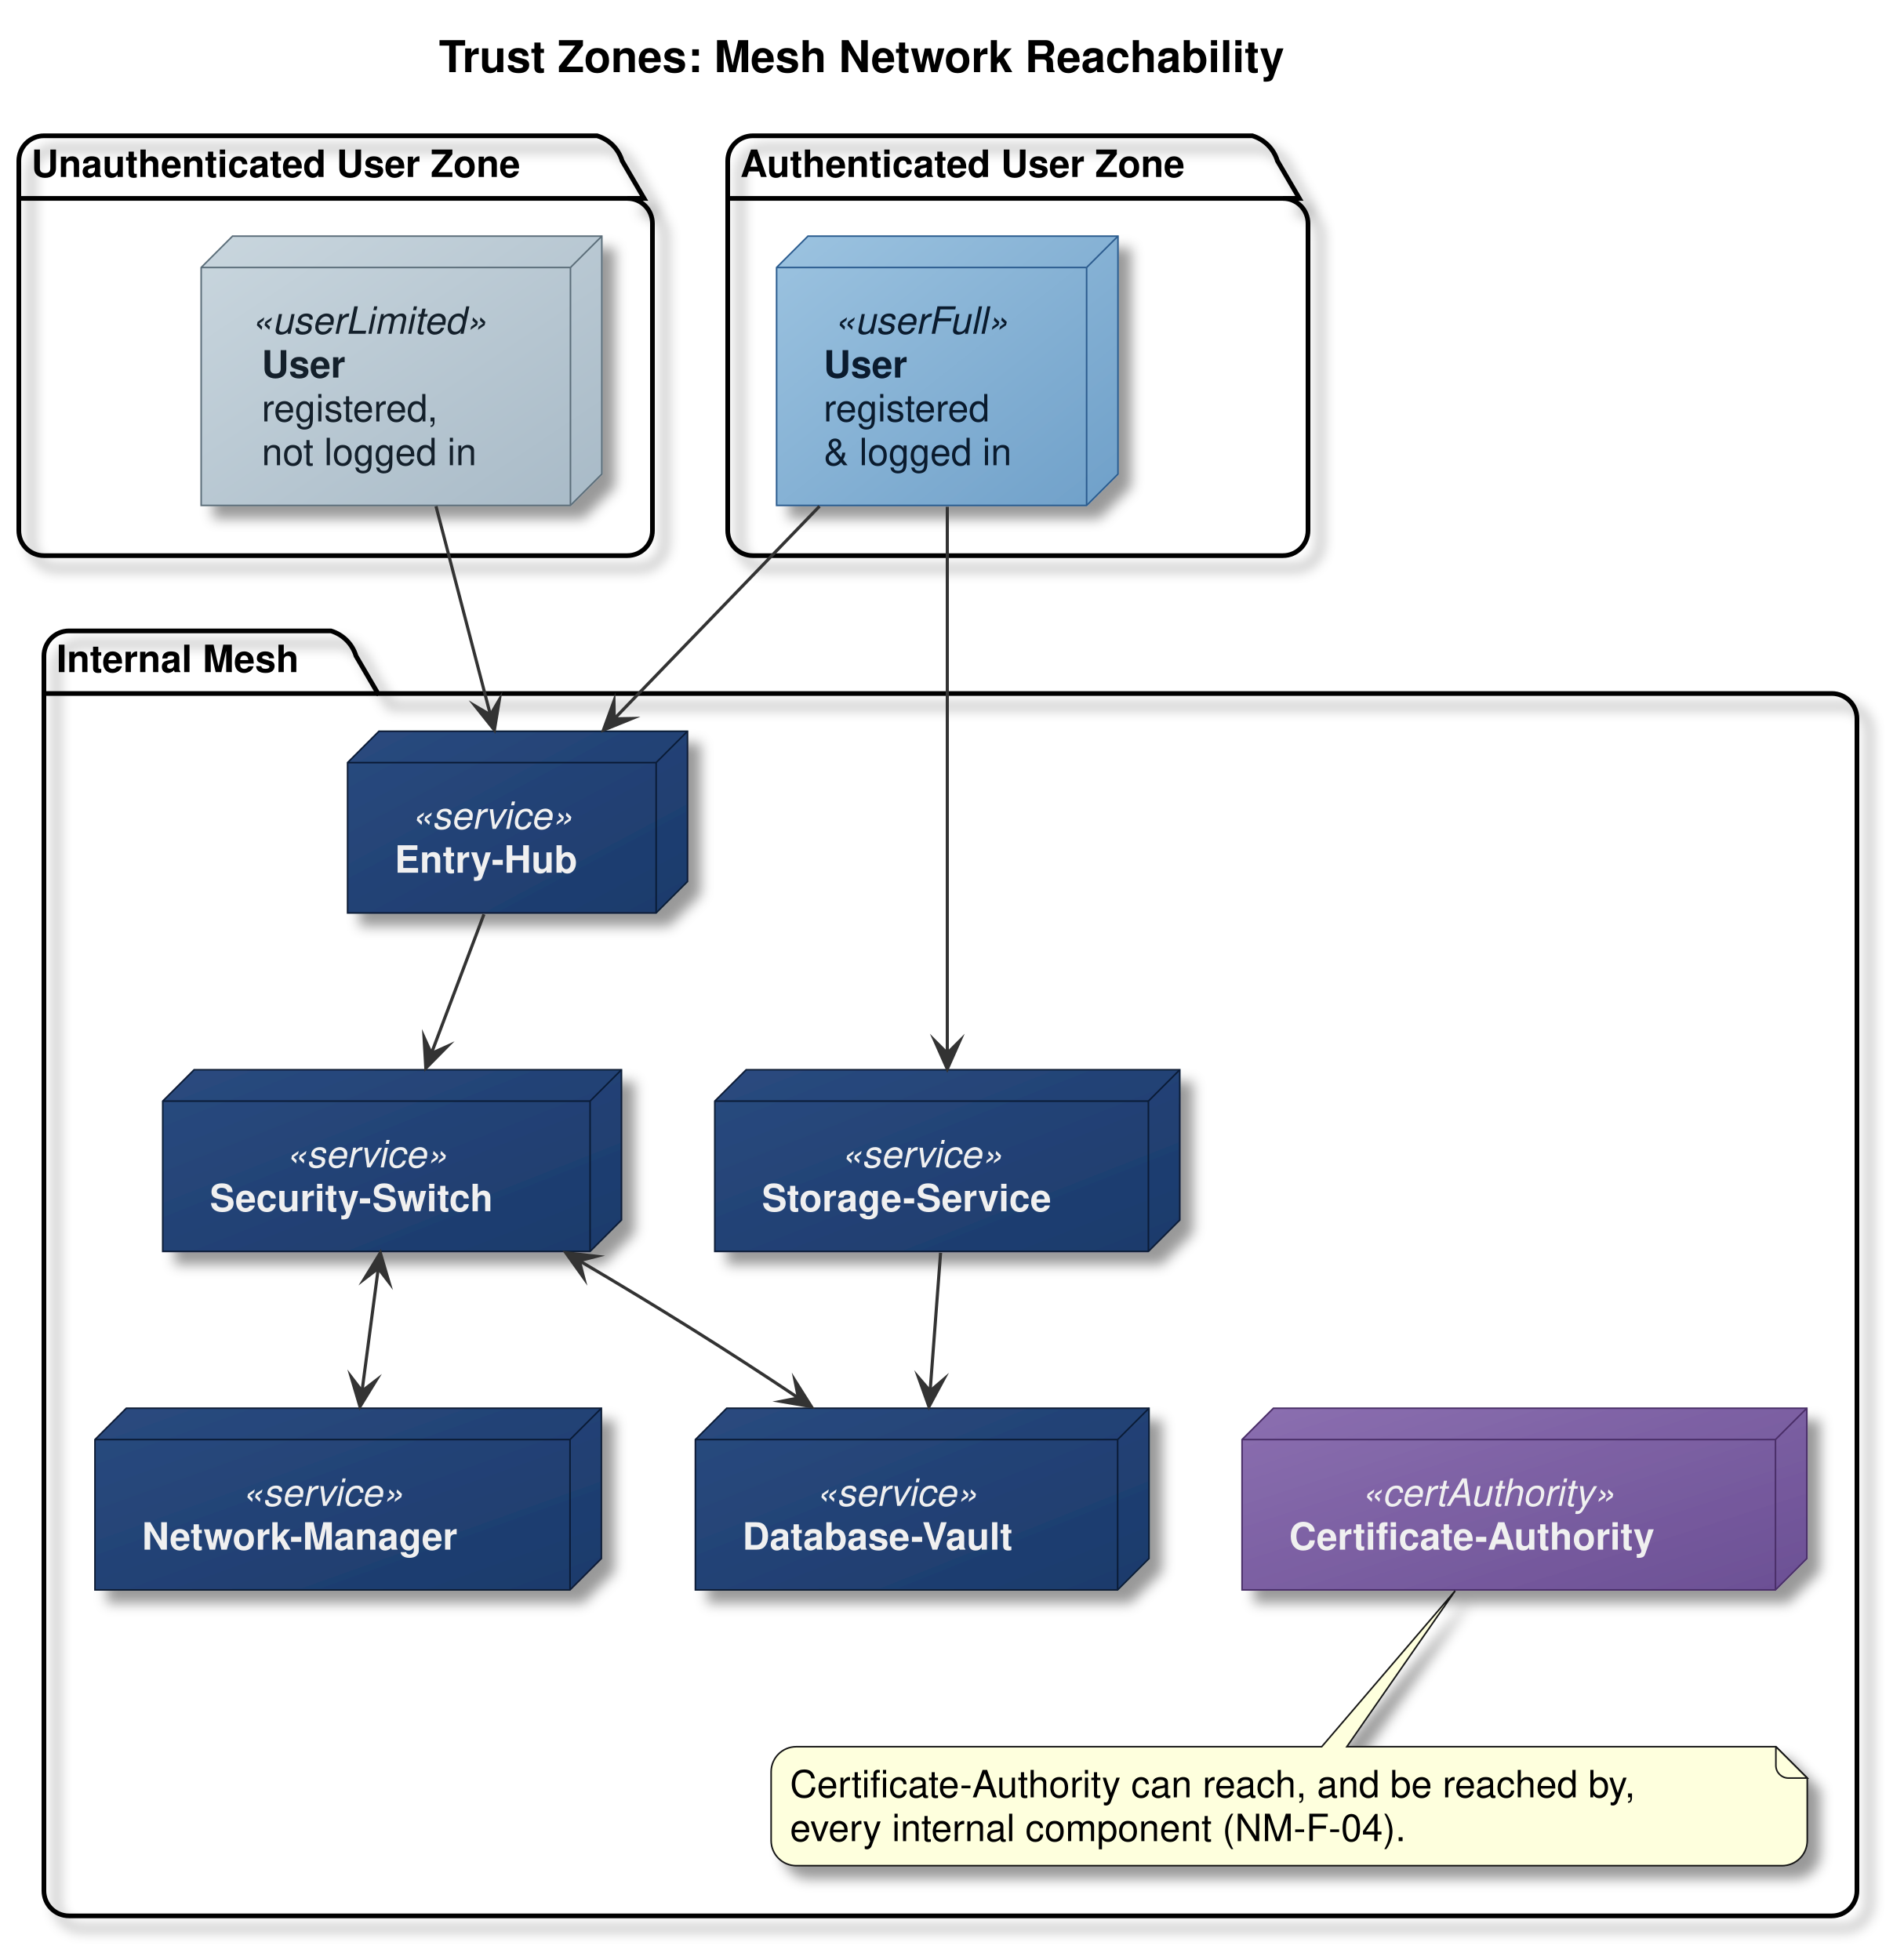
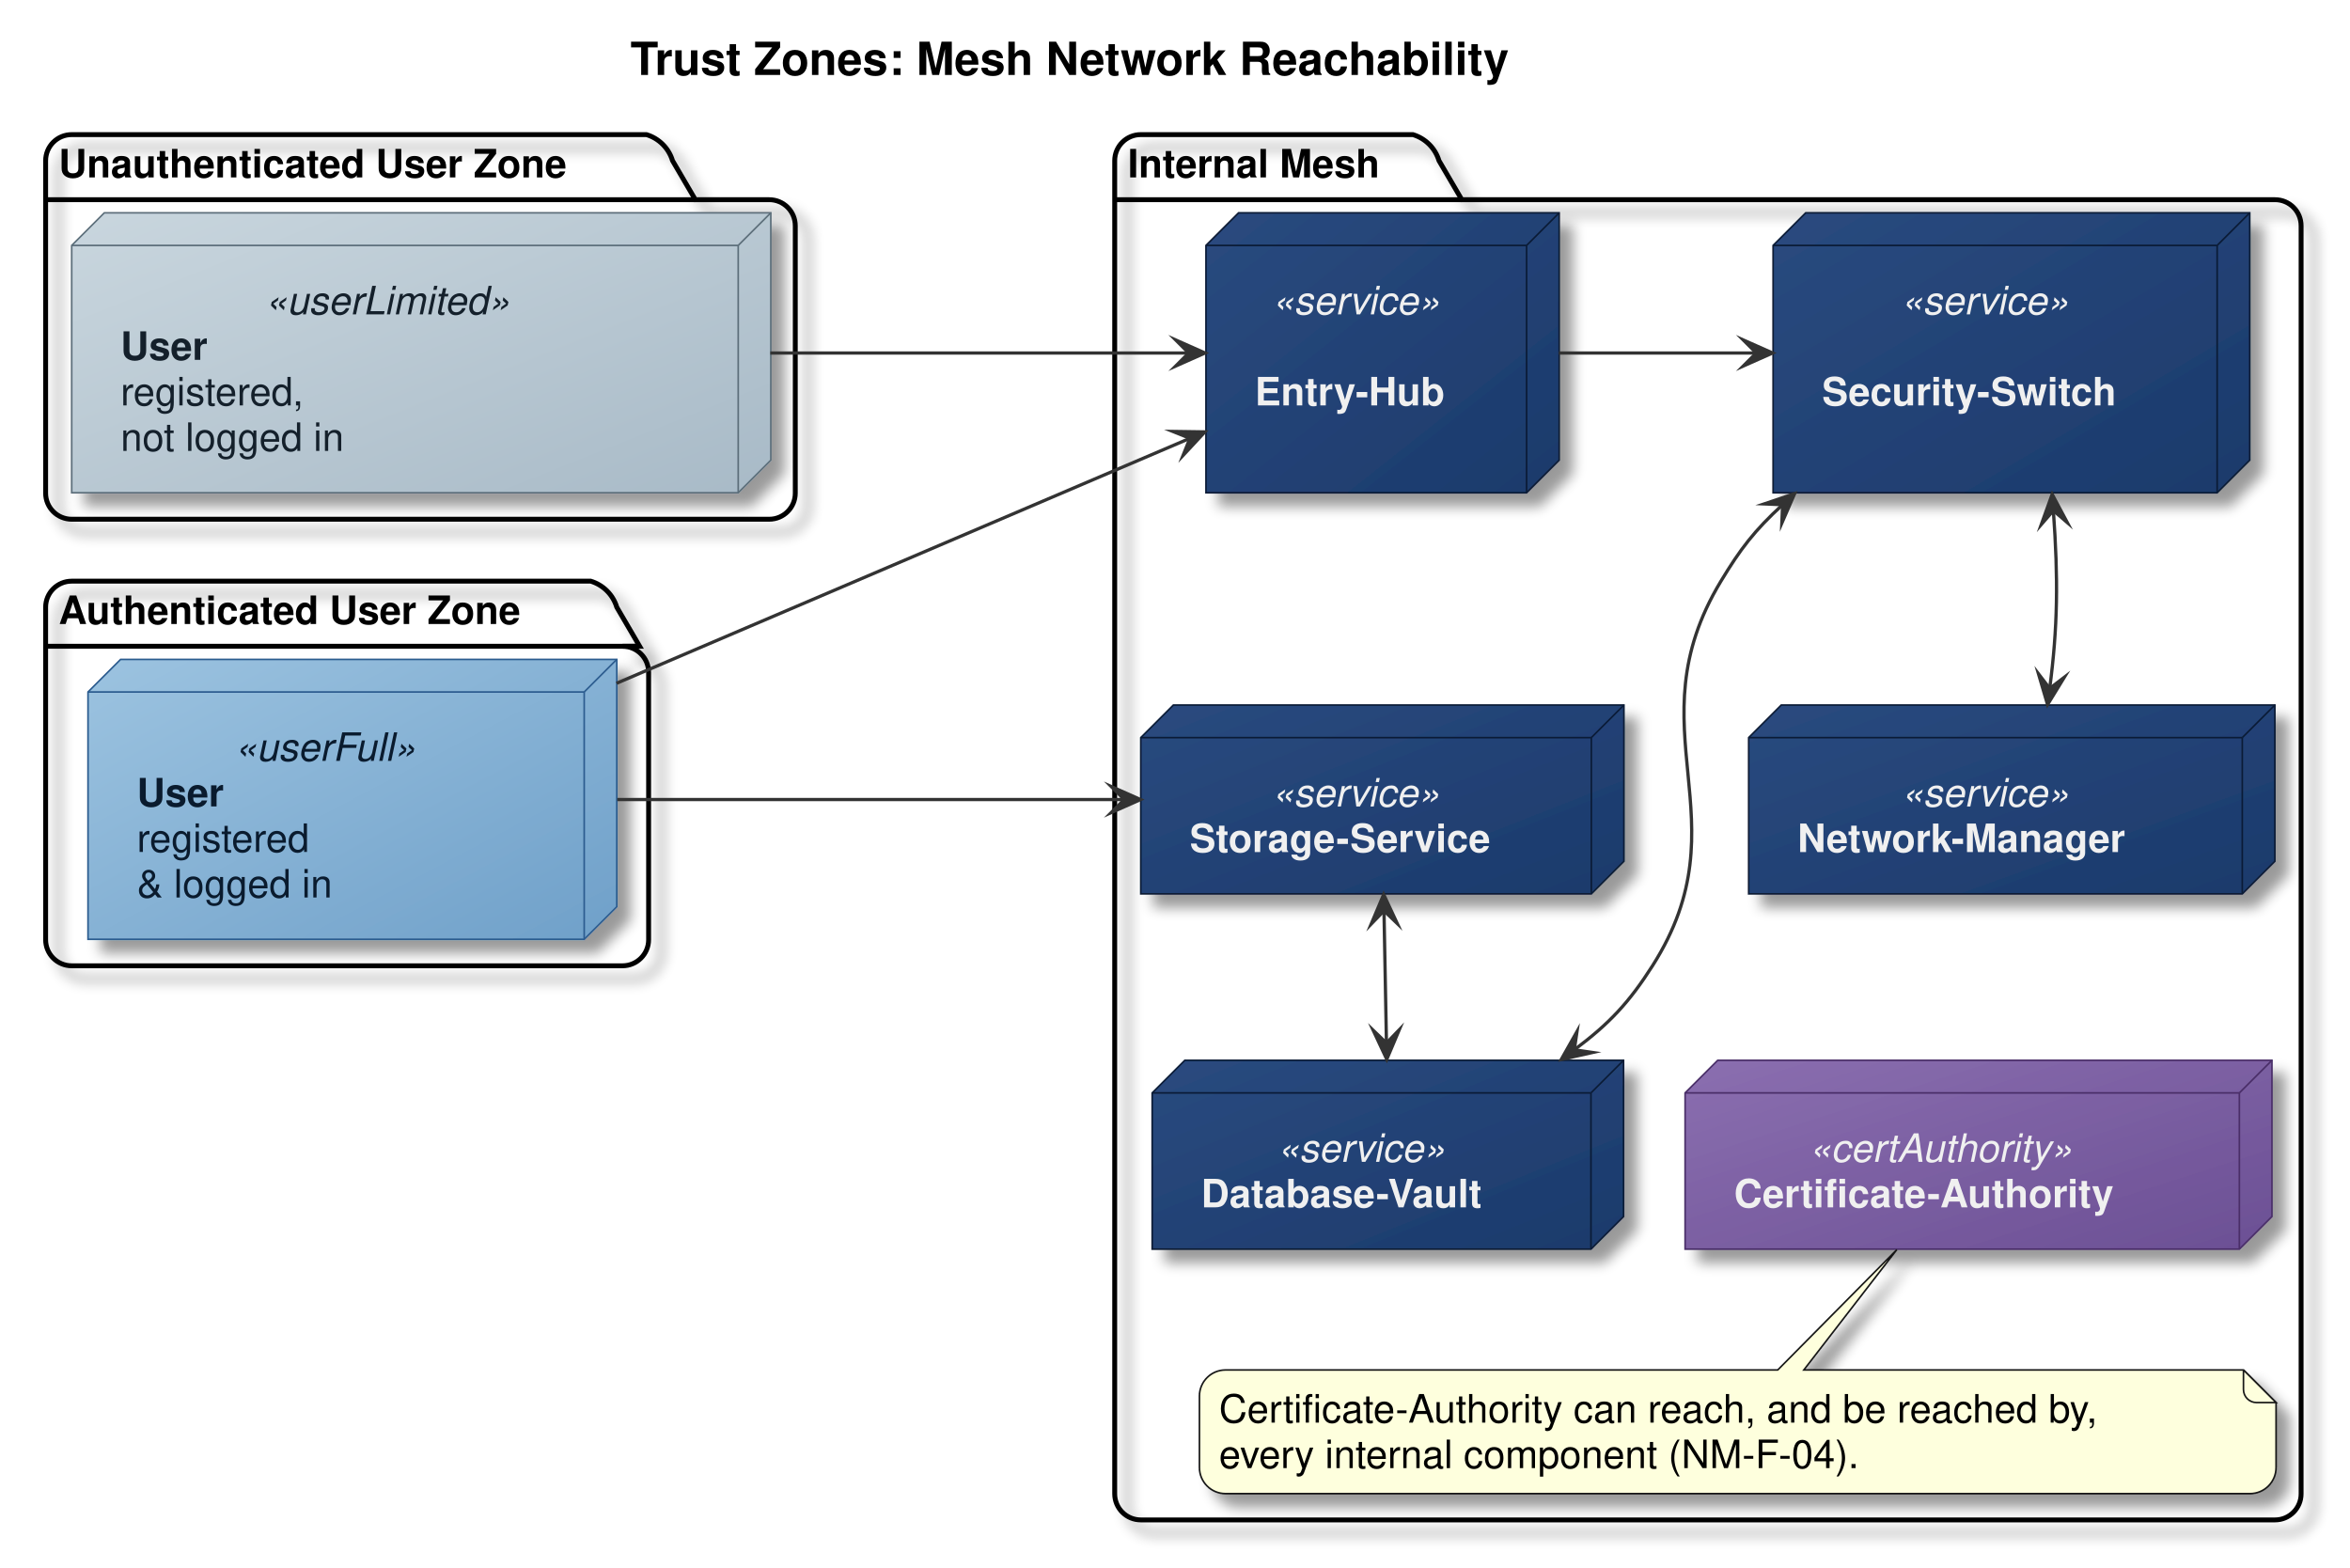
- <svg xmlns="http://www.w3.org/2000/svg" contentStyleType="text/css" data-diagram-type="DESCRIPTION" height="625px" preserveAspectRatio="none" style="width:607px;height:625px;background:#FFFFFF;" version="1.1" viewBox="0 0 607 625" width="607px" zoomAndPan="magnify">
+ <svg xmlns="http://www.w3.org/2000/svg" contentStyleType="text/css" data-diagram-type="DESCRIPTION" height="481px" preserveAspectRatio="none" style="width:721px;height:481px;background:#FFFFFF;" version="1.1" viewBox="0 0 721 481" width="721px" zoomAndPan="magnify">
  <defs>
-     <filter height="300%" id="f16k0xy6mztyda" width="300%" x="-1" y="-1">
+     <filter height="300%" id="f1djwvtwio141c" width="300%" x="-1" y="-1">
      <feGaussianBlur result="blurOut" stdDeviation="2" />
      <feColorMatrix in="blurOut" result="blurOut2" type="matrix" values="0 0 0 0 0 0 0 0 0 0 0 0 0 0 0 0 0 0 .4 0" />
      <feOffset dx="4" dy="4" in="blurOut2" result="blurOut3" />
      <feBlend in="SourceGraphic" in2="blurOut3" mode="normal" />
    </filter>
-     <linearGradient id="g16k0xy6mztyda0" x1="0%" x2="100%" y1="0%" y2="100%">
+     <linearGradient id="g1djwvtwio141c0" x1="0%" x2="100%" y1="0%" y2="100%">
      <stop offset="0%" stop-color="#C9D6DE" />
      <stop offset="100%" stop-color="#A8BAC7" />
    </linearGradient>
-     <linearGradient id="g16k0xy6mztyda1" x1="0%" x2="100%" y1="0%" y2="100%">
+     <linearGradient id="g1djwvtwio141c1" x1="0%" x2="100%" y1="0%" y2="100%">
      <stop offset="0%" stop-color="#9CC3E0" />
      <stop offset="100%" stop-color="#6FA0C9" />
    </linearGradient>
-     <linearGradient id="g16k0xy6mztyda2" x1="0%" x2="100%" y1="0%" y2="100%">
+     <linearGradient id="g1djwvtwio141c2" x1="0%" x2="100%" y1="0%" y2="100%">
      <stop offset="0%" stop-color="#2A4A7F" />
      <stop offset="100%" stop-color="#1B3A6B" />
    </linearGradient>
-     <linearGradient id="g16k0xy6mztyda3" x1="0%" x2="100%" y1="0%" y2="100%">
+     <linearGradient id="g1djwvtwio141c3" x1="0%" x2="100%" y1="0%" y2="100%">
      <stop offset="0%" stop-color="#8B6FB0" />
      <stop offset="100%" stop-color="#6B4F94" />
    </linearGradient>
  </defs>
  <g>
-     <g class="title" data-source-line="3">
-       <text fill="#000000" font-family="'Helvetica'" font-size="14" font-weight="700" lengthAdjust="spacing" textLength="320.175" x="139.913" y="22.995">Trust Zones: Mesh Network Reachability</text>
+     <g class="title" data-source-line="4">
+       <text fill="#000000" font-family="'Helvetica'" font-size="14" font-weight="700" lengthAdjust="spacing" textLength="320.175" x="193.413" y="22.995">Trust Zones: Mesh Network Reachability</text>
    </g>
-     <g class="cluster" data-qualified-name="Unauthenticated User Zone" data-source-line="30" id="ent0001">
-       <path d="M14,43.297 L190.34,43.297 A12,12 0 0 1 198.34,51.297 L205.34,63.266 L200,63.266 A8,8 0 0 1 208,71.266 L208,169.177 A8,8 0 0 1 200,177.177 L14,177.177 A8,8 0 0 1 6,169.177 L6,51.297 A8,8 0 0 1 14,43.297" fill="none" filter="url(#f16k0xy6mztyda)" style="stroke:#000000;stroke-width:1.5;" />
-       <line style="stroke:#000000;stroke-width:1.5;" x1="6" x2="205.34" y1="63.266" y2="63.266" />
-       <text fill="#000000" font-family="'Helvetica'" font-size="12" font-weight="700" lengthAdjust="spacing" textLength="186.34" x="10" y="56.435">Unauthenticated User Zone</text>
+     <g class="cluster" data-qualified-name="Unauthenticated User Zone" data-source-line="31" id="ent0001">
+       <path d="M22,41.297 L198.34,41.297 A12,12 0 0 1 206.34,49.297 L213.34,61.266 L236,61.266 A8,8 0 0 1 244,69.266 L244,151.297 A8,8 0 0 1 236,159.297 L22,159.297 A8,8 0 0 1 14,151.297 L14,49.297 A8,8 0 0 1 22,41.297" fill="none" filter="url(#f1djwvtwio141c)" style="stroke:#000000;stroke-width:1.5;" />
+       <line style="stroke:#000000;stroke-width:1.5;" x1="14" x2="213.34" y1="61.266" y2="61.266" />
+       <text fill="#000000" font-family="'Helvetica'" font-size="12" font-weight="700" lengthAdjust="spacing" textLength="186.34" x="18" y="54.435">Unauthenticated User Zone</text>
    </g>
-     <g class="cluster" data-qualified-name="Authenticated User Zone" data-source-line="34" id="ent0003">
-       <path d="M240,43.297 L399.242,43.297 A12,12 0 0 1 407.242,51.297 L414.242,63.266 L409,63.266 A8,8 0 0 1 417,71.266 L417,169.177 A8,8 0 0 1 409,177.177 L240,177.177 A8,8 0 0 1 232,169.177 L232,51.297 A8,8 0 0 1 240,43.297" fill="none" filter="url(#f16k0xy6mztyda)" style="stroke:#000000;stroke-width:1.5;" />
-       <line style="stroke:#000000;stroke-width:1.5;" x1="232" x2="414.242" y1="63.266" y2="63.266" />
-       <text fill="#000000" font-family="'Helvetica'" font-size="12" font-weight="700" lengthAdjust="spacing" textLength="169.242" x="236" y="56.435">Authenticated User Zone</text>
+     <g class="cluster" data-qualified-name="Authenticated User Zone" data-source-line="51" id="ent0003">
+       <path d="M22,178.297 L181.242,178.297 A12,12 0 0 1 189.242,186.297 L196.242,198.266 L191,198.266 A8,8 0 0 1 199,206.266 L199,288.297 A8,8 0 0 1 191,296.297 L22,296.297 A8,8 0 0 1 14,288.297 L14,186.297 A8,8 0 0 1 22,178.297" fill="none" filter="url(#f1djwvtwio141c)" style="stroke:#000000;stroke-width:1.5;" />
+       <line style="stroke:#000000;stroke-width:1.5;" x1="14" x2="196.242" y1="198.266" y2="198.266" />
+       <text fill="#000000" font-family="'Helvetica'" font-size="12" font-weight="700" lengthAdjust="spacing" textLength="169.242" x="18" y="191.435">Authenticated User Zone</text>
    </g>
-     <g class="cluster" data-qualified-name="Internal Mesh" data-source-line="40" id="ent0006">
-       <path d="M22,201.177 L105.498,201.177 A12,12 0 0 1 113.498,209.177 L120.498,221.146 L584,221.146 A8,8 0 0 1 592,229.146 L592,602.927 A8,8 0 0 1 584,610.927 L22,610.927 A8,8 0 0 1 14,602.927 L14,209.177 A8,8 0 0 1 22,201.177" fill="none" filter="url(#f16k0xy6mztyda)" style="stroke:#000000;stroke-width:1.5;" />
-       <line style="stroke:#000000;stroke-width:1.5;" x1="14" x2="120.498" y1="221.146" y2="221.146" />
-       <text fill="#000000" font-family="'Helvetica'" font-size="12" font-weight="700" lengthAdjust="spacing" textLength="93.498" x="18" y="214.315">Internal Mesh</text>
+     <g class="cluster" data-qualified-name="Internal Mesh" data-source-line="57" id="ent0005">
+       <path d="M350,41.297 L433.498,41.297 A12,12 0 0 1 441.498,49.297 L448.498,61.266 L698,61.266 A8,8 0 0 1 706,69.266 L706,458.297 A8,8 0 0 1 698,466.297 L350,466.297 A8,8 0 0 1 342,458.297 L342,49.297 A8,8 0 0 1 350,41.297" fill="none" filter="url(#f1djwvtwio141c)" style="stroke:#000000;stroke-width:1.5;" />
+       <line style="stroke:#000000;stroke-width:1.5;" x1="342" x2="448.498" y1="61.266" y2="61.266" />
+       <text fill="#000000" font-family="'Helvetica'" font-size="12" font-weight="700" lengthAdjust="spacing" textLength="93.498" x="346" y="54.435">Internal Mesh</text>
    </g>
-     <g class="entity" data-qualified-name="Unauthenticated User Zone.UnauthUser" data-source-line="31" id="ent0002">
-       <polygon fill="url(#g16k0xy6mztyda0)" filter="url(#f16k0xy6mztyda)" points="64.13,85.297,74.13,75.297,191.864,75.297,191.864,151.172,181.864,161.172,64.13,161.172,64.13,85.297" style="stroke:#5C6E7A;stroke-width:0.5;stroke-linejoin:miter;stroke-miterlimit:10;" />
-       <line style="stroke:#5C6E7A;stroke-width:0.5;" x1="181.864" x2="191.864" y1="85.297" y2="75.297" />
-       <line style="stroke:#5C6E7A;stroke-width:0.5;" x1="64.13" x2="181.864" y1="85.297" y2="85.297" />
-       <line style="stroke:#5C6E7A;stroke-width:0.5;" x1="181.864" x2="181.864" y1="85.297" y2="161.172" />
-       <text fill="#14202B" font-family="'Helvetica'" font-size="12" font-style="italic" lengthAdjust="spacing" textLength="85.734" x="80.13" y="106.436">«userLimited»</text>
-       <text fill="#14202B" font-family="'Helvetica'" font-size="12" font-weight="700" lengthAdjust="spacing" textLength="30.943" x="83.432" y="120.404">User</text>
-       <text fill="#14202B" font-family="'Helvetica'" font-size="12" lengthAdjust="spacing" textLength="65.356" x="83.432" y="134.373">registered,</text>
-       <text fill="#14202B" font-family="'Helvetica'" font-size="12" lengthAdjust="spacing" textLength="79.131" x="83.432" y="148.342">not logged in</text>
+     <g class="entity" data-qualified-name="Unauthenticated User Zone.UnauthUser" data-source-line="48" id="ent0002">
+       <polygon fill="url(#g1djwvtwio141c0)" filter="url(#f1djwvtwio141c)" points="22,75.297,32,65.297,236.492,65.297,236.492,141.172,226.492,151.172,22,151.172,22,75.297" style="stroke:#5C6E7A;stroke-width:0.5;stroke-linejoin:miter;stroke-miterlimit:10;" />
+       <line style="stroke:#5C6E7A;stroke-width:0.5;" x1="226.492" x2="236.492" y1="75.297" y2="65.297" />
+       <line style="stroke:#5C6E7A;stroke-width:0.5;" x1="22" x2="226.492" y1="75.297" y2="75.297" />
+       <line style="stroke:#5C6E7A;stroke-width:0.5;" x1="226.492" x2="226.492" y1="75.297" y2="151.172" />
+       <text fill="#14202B" font-family="'Helvetica'" font-size="12" font-style="italic" lengthAdjust="spacing" textLength="85.734" x="81.379" y="96.436">«userLimited»</text>
+       <text fill="#14202B" font-family="'Helvetica'" font-size="12" font-weight="700" lengthAdjust="spacing" textLength="30.943" x="37" y="110.404">User</text>
+       <text fill="#14202B" font-family="'Helvetica'" font-size="12" lengthAdjust="spacing" textLength="65.356" x="37" y="124.373">registered,</text>
+       <text fill="#14202B" font-family="'Helvetica'" font-size="12" lengthAdjust="spacing" textLength="79.131" x="37" y="138.342">not logged in</text>
    </g>
-     <g class="entity" data-qualified-name="Authenticated User Zone.AuthUser" data-source-line="35" id="ent0004">
-       <polygon fill="url(#g16k0xy6mztyda1)" filter="url(#f16k0xy6mztyda)" points="247.58,85.297,257.58,75.297,356.416,75.297,356.416,151.172,346.416,161.172,247.58,161.172,247.58,85.297" style="stroke:#2C5C8F;stroke-width:0.5;stroke-linejoin:miter;stroke-miterlimit:10;" />
-       <line style="stroke:#2C5C8F;stroke-width:0.5;" x1="346.416" x2="356.416" y1="85.297" y2="75.297" />
-       <line style="stroke:#2C5C8F;stroke-width:0.5;" x1="247.58" x2="346.416" y1="85.297" y2="85.297" />
-       <line style="stroke:#2C5C8F;stroke-width:0.5;" x1="346.416" x2="346.416" y1="85.297" y2="161.172" />
-       <text fill="#0A1B2E" font-family="'Helvetica'" font-size="12" font-style="italic" lengthAdjust="spacing" textLength="62.162" x="265.917" y="106.436">«userFull»</text>
-       <text fill="#0A1B2E" font-family="'Helvetica'" font-size="12" font-weight="700" lengthAdjust="spacing" textLength="30.943" x="262.58" y="120.404">User</text>
-       <text fill="#0A1B2E" font-family="'Helvetica'" font-size="12" lengthAdjust="spacing" textLength="61.541" x="262.58" y="134.373">registered</text>
-       <text fill="#0A1B2E" font-family="'Helvetica'" font-size="12" lengthAdjust="spacing" textLength="68.836" x="262.58" y="148.342">&amp; logged in</text>
+     <g class="entity" data-qualified-name="Authenticated User Zone.AuthUser" data-source-line="54" id="ent0004">
+       <polygon fill="url(#g1djwvtwio141c1)" filter="url(#f1djwvtwio141c)" points="27,212.297,37,202.297,189.238,202.297,189.238,278.172,179.238,288.172,27,288.172,27,212.297" style="stroke:#2C5C8F;stroke-width:0.5;stroke-linejoin:miter;stroke-miterlimit:10;" />
+       <line style="stroke:#2C5C8F;stroke-width:0.5;" x1="179.238" x2="189.238" y1="212.297" y2="202.297" />
+       <line style="stroke:#2C5C8F;stroke-width:0.5;" x1="27" x2="179.238" y1="212.297" y2="212.297" />
+       <line style="stroke:#2C5C8F;stroke-width:0.5;" x1="179.238" x2="179.238" y1="212.297" y2="288.172" />
+       <text fill="#0A1B2E" font-family="'Helvetica'" font-size="12" font-style="italic" lengthAdjust="spacing" textLength="62.162" x="72.038" y="233.435">«userFull»</text>
+       <text fill="#0A1B2E" font-family="'Helvetica'" font-size="12" font-weight="700" lengthAdjust="spacing" textLength="30.943" x="42" y="247.404">User</text>
+       <text fill="#0A1B2E" font-family="'Helvetica'" font-size="12" lengthAdjust="spacing" textLength="61.541" x="42" y="261.373">registered</text>
+       <text fill="#0A1B2E" font-family="'Helvetica'" font-size="12" lengthAdjust="spacing" textLength="68.836" x="42" y="275.342">&amp; logged in</text>
    </g>
-     <g class="entity" data-qualified-name="Internal Mesh.EntryHub" data-source-line="41" id="ent0007">
-       <polygon fill="url(#g16k0xy6mztyda2)" filter="url(#f16k0xy6mztyda)" points="110.81,243.177,120.81,233.177,219.183,233.177,219.183,281.114,209.183,291.114,110.81,291.114,110.81,243.177" style="stroke:#0A1B36;stroke-width:0.5;stroke-linejoin:miter;stroke-miterlimit:10;" />
-       <line style="stroke:#0A1B36;stroke-width:0.5;" x1="209.183" x2="219.183" y1="243.177" y2="233.177" />
-       <line style="stroke:#0A1B36;stroke-width:0.5;" x1="110.81" x2="209.183" y1="243.177" y2="243.177" />
-       <line style="stroke:#0A1B36;stroke-width:0.5;" x1="209.183" x2="209.183" y1="243.177" y2="291.114" />
-       <text fill="#F0F0F0" font-family="'Helvetica'" font-size="12" font-style="italic" lengthAdjust="spacing" textLength="57.797" x="131.098" y="264.315">«service»</text>
-       <text fill="#F0F0F0" font-family="'Helvetica'" font-size="12" font-weight="700" lengthAdjust="spacing" textLength="68.373" x="125.81" y="278.284">Entry-Hub</text>
+     <g class="entity" data-qualified-name="Internal Mesh.EntryHub" data-source-line="65" id="ent0006">
+       <polygon fill="url(#g1djwvtwio141c2)" filter="url(#f1djwvtwio141c)" points="370,75.297,380,65.297,478.373,65.297,478.373,141.172,468.373,151.172,370,151.172,370,75.297" style="stroke:#0A1B36;stroke-width:0.5;stroke-linejoin:miter;stroke-miterlimit:10;" />
+       <line style="stroke:#0A1B36;stroke-width:0.5;" x1="468.373" x2="478.373" y1="75.297" y2="65.297" />
+       <line style="stroke:#0A1B36;stroke-width:0.5;" x1="370" x2="468.373" y1="75.297" y2="75.297" />
+       <line style="stroke:#0A1B36;stroke-width:0.5;" x1="468.373" x2="468.373" y1="75.297" y2="151.172" />
+       <text fill="#F0F0F0" font-family="'Helvetica'" font-size="12" font-style="italic" lengthAdjust="spacing" textLength="57.797" x="390.288" y="96.436">«service»</text>
+       <text fill="#F0F0F0" font-family="'Helvetica'" font-size="12" lengthAdjust="spacing" textLength="3.814" x="385" y="110.404"> </text>
+       <text fill="#F0F0F0" font-family="'Helvetica'" font-size="12" font-weight="700" lengthAdjust="spacing" textLength="68.373" x="385" y="124.373">Entry-Hub</text>
+       <text fill="#F0F0F0" font-family="'Helvetica'" font-size="12" lengthAdjust="spacing" textLength="3.814" x="385" y="138.342"> </text>
    </g>
-     <g class="entity" data-qualified-name="Internal Mesh.StorageService" data-source-line="42" id="ent0008">
-       <polygon fill="url(#g16k0xy6mztyda2)" filter="url(#f16k0xy6mztyda)" points="227.88,351.117,237.88,341.117,376.114,341.117,376.114,389.054,366.114,399.054,227.88,399.054,227.88,351.117" style="stroke:#0A1B36;stroke-width:0.5;stroke-linejoin:miter;stroke-miterlimit:10;" />
-       <line style="stroke:#0A1B36;stroke-width:0.5;" x1="366.114" x2="376.114" y1="351.117" y2="341.117" />
-       <line style="stroke:#0A1B36;stroke-width:0.5;" x1="227.88" x2="366.114" y1="351.117" y2="351.117" />
-       <line style="stroke:#0A1B36;stroke-width:0.5;" x1="366.114" x2="366.114" y1="351.117" y2="399.054" />
-       <text fill="#F0F0F0" font-family="'Helvetica'" font-size="12" font-style="italic" lengthAdjust="spacing" textLength="57.797" x="268.099" y="372.255">«service»</text>
-       <text fill="#F0F0F0" font-family="'Helvetica'" font-size="12" font-weight="700" lengthAdjust="spacing" textLength="108.234" x="242.88" y="386.224">Storage-Service</text>
+     <g class="entity" data-qualified-name="Internal Mesh.SecuritySwitch" data-source-line="66" id="ent0007">
+       <polygon fill="url(#g1djwvtwio141c2)" filter="url(#f1djwvtwio141c)" points="544,75.297,554,65.297,690.242,65.297,690.242,141.172,680.242,151.172,544,151.172,544,75.297" style="stroke:#0A1B36;stroke-width:0.5;stroke-linejoin:miter;stroke-miterlimit:10;" />
+       <line style="stroke:#0A1B36;stroke-width:0.5;" x1="680.242" x2="690.242" y1="75.297" y2="65.297" />
+       <line style="stroke:#0A1B36;stroke-width:0.5;" x1="544" x2="680.242" y1="75.297" y2="75.297" />
+       <line style="stroke:#0A1B36;stroke-width:0.5;" x1="680.242" x2="680.242" y1="75.297" y2="151.172" />
+       <text fill="#F0F0F0" font-family="'Helvetica'" font-size="12" font-style="italic" lengthAdjust="spacing" textLength="57.797" x="583.223" y="96.436">«service»</text>
+       <text fill="#F0F0F0" font-family="'Helvetica'" font-size="12" lengthAdjust="spacing" textLength="3.814" x="559" y="110.404"> </text>
+       <text fill="#F0F0F0" font-family="'Helvetica'" font-size="12" font-weight="700" lengthAdjust="spacing" textLength="106.242" x="559" y="124.373">Security-Switch</text>
+       <text fill="#F0F0F0" font-family="'Helvetica'" font-size="12" lengthAdjust="spacing" textLength="3.814" x="559" y="138.342"> </text>
    </g>
-     <g class="entity" data-qualified-name="Internal Mesh.SecuritySwitch" data-source-line="43" id="ent0009">
-       <polygon fill="url(#g16k0xy6mztyda2)" filter="url(#f16k0xy6mztyda)" points="51.88,351.117,61.88,341.117,198.122,341.117,198.122,389.054,188.122,399.054,51.88,399.054,51.88,351.117" style="stroke:#0A1B36;stroke-width:0.5;stroke-linejoin:miter;stroke-miterlimit:10;" />
-       <line style="stroke:#0A1B36;stroke-width:0.5;" x1="188.122" x2="198.122" y1="351.117" y2="341.117" />
-       <line style="stroke:#0A1B36;stroke-width:0.5;" x1="51.88" x2="188.122" y1="351.117" y2="351.117" />
-       <line style="stroke:#0A1B36;stroke-width:0.5;" x1="188.122" x2="188.122" y1="351.117" y2="399.054" />
-       <text fill="#F0F0F0" font-family="'Helvetica'" font-size="12" font-style="italic" lengthAdjust="spacing" textLength="57.797" x="91.103" y="372.255">«service»</text>
-       <text fill="#F0F0F0" font-family="'Helvetica'" font-size="12" font-weight="700" lengthAdjust="spacing" textLength="106.242" x="66.88" y="386.224">Security-Switch</text>
+     <g class="entity" data-qualified-name="Internal Mesh.StorageService" data-source-line="67" id="ent0008">
+       <polygon fill="url(#g1djwvtwio141c2)" filter="url(#f1djwvtwio141c)" points="350,226.297,360,216.297,498.234,216.297,498.234,264.234,488.234,274.234,350,274.234,350,226.297" style="stroke:#0A1B36;stroke-width:0.5;stroke-linejoin:miter;stroke-miterlimit:10;" />
+       <line style="stroke:#0A1B36;stroke-width:0.5;" x1="488.234" x2="498.234" y1="226.297" y2="216.297" />
+       <line style="stroke:#0A1B36;stroke-width:0.5;" x1="350" x2="488.234" y1="226.297" y2="226.297" />
+       <line style="stroke:#0A1B36;stroke-width:0.5;" x1="488.234" x2="488.234" y1="226.297" y2="274.234" />
+       <text fill="#F0F0F0" font-family="'Helvetica'" font-size="12" font-style="italic" lengthAdjust="spacing" textLength="57.797" x="390.219" y="247.435">«service»</text>
+       <text fill="#F0F0F0" font-family="'Helvetica'" font-size="12" font-weight="700" lengthAdjust="spacing" textLength="108.234" x="365" y="261.404">Storage-Service</text>
    </g>
-     <g class="entity" data-qualified-name="Internal Mesh.DatabaseVault" data-source-line="44" id="ent0010">
-       <polygon fill="url(#g16k0xy6mztyda2)" filter="url(#f16k0xy6mztyda)" points="221.69,459.047,231.69,449.047,366.309,449.047,366.309,496.984,356.309,506.984,221.69,506.984,221.69,459.047" style="stroke:#0A1B36;stroke-width:0.5;stroke-linejoin:miter;stroke-miterlimit:10;" />
-       <line style="stroke:#0A1B36;stroke-width:0.5;" x1="356.309" x2="366.309" y1="459.047" y2="449.047" />
-       <line style="stroke:#0A1B36;stroke-width:0.5;" x1="221.69" x2="356.309" y1="459.047" y2="459.047" />
-       <line style="stroke:#0A1B36;stroke-width:0.5;" x1="356.309" x2="356.309" y1="459.047" y2="506.984" />
-       <text fill="#F0F0F0" font-family="'Helvetica'" font-size="12" font-style="italic" lengthAdjust="spacing" textLength="57.797" x="260.101" y="480.185">«service»</text>
-       <text fill="#F0F0F0" font-family="'Helvetica'" font-size="12" font-weight="700" lengthAdjust="spacing" textLength="104.619" x="236.69" y="494.154">Database-Vault</text>
+     <g class="entity" data-qualified-name="Internal Mesh.NetworkManager" data-source-line="68" id="ent0009">
+       <polygon fill="url(#g1djwvtwio141c2)" filter="url(#f1djwvtwio141c)" points="536.5,226.297,546.5,216.297,697.953,216.297,697.953,264.234,687.953,274.234,536.5,274.234,536.5,226.297" style="stroke:#0A1B36;stroke-width:0.5;stroke-linejoin:miter;stroke-miterlimit:10;" />
+       <line style="stroke:#0A1B36;stroke-width:0.5;" x1="687.953" x2="697.953" y1="226.297" y2="216.297" />
+       <line style="stroke:#0A1B36;stroke-width:0.5;" x1="536.5" x2="687.953" y1="226.297" y2="226.297" />
+       <line style="stroke:#0A1B36;stroke-width:0.5;" x1="687.953" x2="687.953" y1="226.297" y2="274.234" />
+       <text fill="#F0F0F0" font-family="'Helvetica'" font-size="12" font-style="italic" lengthAdjust="spacing" textLength="57.797" x="583.328" y="247.435">«service»</text>
+       <text fill="#F0F0F0" font-family="'Helvetica'" font-size="12" font-weight="700" lengthAdjust="spacing" textLength="121.453" x="551.5" y="261.404">Network-Manager</text>
    </g>
-     <g class="entity" data-qualified-name="Internal Mesh.NetworkManager" data-source-line="45" id="ent0011">
-       <polygon fill="url(#g16k0xy6mztyda2)" filter="url(#f16k0xy6mztyda)" points="30.27,459.047,40.27,449.047,191.723,449.047,191.723,496.984,181.723,506.984,30.27,506.984,30.27,459.047" style="stroke:#0A1B36;stroke-width:0.5;stroke-linejoin:miter;stroke-miterlimit:10;" />
-       <line style="stroke:#0A1B36;stroke-width:0.5;" x1="181.723" x2="191.723" y1="459.047" y2="449.047" />
-       <line style="stroke:#0A1B36;stroke-width:0.5;" x1="30.27" x2="181.723" y1="459.047" y2="459.047" />
-       <line style="stroke:#0A1B36;stroke-width:0.5;" x1="181.723" x2="181.723" y1="459.047" y2="506.984" />
-       <text fill="#F0F0F0" font-family="'Helvetica'" font-size="12" font-style="italic" lengthAdjust="spacing" textLength="57.797" x="77.098" y="480.185">«service»</text>
-       <text fill="#F0F0F0" font-family="'Helvetica'" font-size="12" font-weight="700" lengthAdjust="spacing" textLength="121.453" x="45.27" y="494.154">Network-Manager</text>
+     <g class="entity" data-qualified-name="Internal Mesh.DatabaseVault" data-source-line="69" id="ent0010">
+       <polygon fill="url(#g1djwvtwio141c2)" filter="url(#f1djwvtwio141c)" points="353.5,335.297,363.5,325.297,498.119,325.297,498.119,373.234,488.119,383.234,353.5,383.234,353.5,335.297" style="stroke:#0A1B36;stroke-width:0.5;stroke-linejoin:miter;stroke-miterlimit:10;" />
+       <line style="stroke:#0A1B36;stroke-width:0.5;" x1="488.119" x2="498.119" y1="335.297" y2="325.297" />
+       <line style="stroke:#0A1B36;stroke-width:0.5;" x1="353.5" x2="488.119" y1="335.297" y2="335.297" />
+       <line style="stroke:#0A1B36;stroke-width:0.5;" x1="488.119" x2="488.119" y1="335.297" y2="383.234" />
+       <text fill="#F0F0F0" font-family="'Helvetica'" font-size="12" font-style="italic" lengthAdjust="spacing" textLength="57.797" x="391.911" y="356.435">«service»</text>
+       <text fill="#F0F0F0" font-family="'Helvetica'" font-size="12" font-weight="700" lengthAdjust="spacing" textLength="104.619" x="368.5" y="370.404">Database-Vault</text>
    </g>
-     <g class="entity" data-qualified-name="Internal Mesh.CA" data-source-line="46" id="ent0012">
-       <polygon fill="url(#g16k0xy6mztyda3)" filter="url(#f16k0xy6mztyda)" points="395.97,459.047,405.97,449.047,576.027,449.047,576.027,496.984,566.027,506.984,395.97,506.984,395.97,459.047" style="stroke:#4A2E68;stroke-width:0.5;stroke-linejoin:miter;stroke-miterlimit:10;" />
-       <line style="stroke:#4A2E68;stroke-width:0.5;" x1="566.027" x2="576.027" y1="459.047" y2="449.047" />
-       <line style="stroke:#4A2E68;stroke-width:0.5;" x1="395.97" x2="566.027" y1="459.047" y2="459.047" />
-       <line style="stroke:#4A2E68;stroke-width:0.5;" x1="566.027" x2="566.027" y1="459.047" y2="506.984" />
-       <text fill="#F0F0F0" font-family="'Helvetica'" font-size="12" font-style="italic" lengthAdjust="spacing" textLength="93.973" x="434.012" y="480.185">«certAuthority»</text>
-       <text fill="#F0F0F0" font-family="'Helvetica'" font-size="12" font-weight="700" lengthAdjust="spacing" textLength="140.057" x="410.97" y="494.154">Certificate-Authority</text>
+     <g class="entity" data-qualified-name="Internal Mesh.CA" data-source-line="70" id="ent0011">
+       <polygon fill="url(#g1djwvtwio141c3)" filter="url(#f1djwvtwio141c)" points="517,335.297,527,325.297,697.057,325.297,697.057,373.234,687.057,383.234,517,383.234,517,335.297" style="stroke:#4A2E68;stroke-width:0.5;stroke-linejoin:miter;stroke-miterlimit:10;" />
+       <line style="stroke:#4A2E68;stroke-width:0.5;" x1="687.057" x2="697.057" y1="335.297" y2="325.297" />
+       <line style="stroke:#4A2E68;stroke-width:0.5;" x1="517" x2="687.057" y1="335.297" y2="335.297" />
+       <line style="stroke:#4A2E68;stroke-width:0.5;" x1="687.057" x2="687.057" y1="335.297" y2="383.234" />
+       <text fill="#F0F0F0" font-family="'Helvetica'" font-size="12" font-style="italic" lengthAdjust="spacing" textLength="93.973" x="555.042" y="356.435">«certAuthority»</text>
+       <text fill="#F0F0F0" font-family="'Helvetica'" font-size="12" font-weight="700" lengthAdjust="spacing" textLength="140.057" x="532" y="370.404">Certificate-Authority</text>
    </g>
-     <g class="entity" data-qualified-name="Internal Mesh.GMN17" data-source-line="54" id="ent0018">
-       <path d="M245.84,564.987 L245.84,586.924 A8,8 0 0 0 253.84,594.924 L568.156,594.924 A8,8 0 0 0 576.156,586.924 L576.156,566.987 L566.156,556.987 L429.37,556.987 L463.9,507.287 L421.37,556.987 L253.84,556.987 A8,8 0 0 0 245.84,564.987" fill="#FEFFDD" filter="url(#f16k0xy6mztyda)" style="stroke:#181818;stroke-width:0.5;" />
-       <path d="M566.156,556.987 L566.156,562.987 A4,4 0 0 0 570.156,566.987 L576.156,566.987 L566.156,556.987" fill="#FEFFDD" style="stroke:#181818;stroke-width:0.5;" />
-       <text fill="#000000" font-family="'Helvetica'" font-size="12" lengthAdjust="spacing" textLength="309.316" x="251.84" y="573.125">Certificate-Authority can reach, and be reached by,</text>
-       <text fill="#000000" font-family="'Helvetica'" font-size="12" lengthAdjust="spacing" textLength="222.826" x="251.84" y="587.094">every internal component (NM-F-04).</text>
+     <g class="entity" data-qualified-name="Internal Mesh.GMN17" data-source-line="90" id="ent0018">
+       <path d="M368,428.297 L368,450.234 A8,8 0 0 0 376,458.234 L690.316,458.234 A8,8 0 0 0 698.316,450.234 L698.316,430.297 L688.316,420.297 L553.423,420.297 L581.947,383.397 L545.423,420.297 L376,420.297 A8,8 0 0 0 368,428.297" fill="#FEFFDD" filter="url(#f1djwvtwio141c)" style="stroke:#181818;stroke-width:0.5;" />
+       <path d="M688.316,420.297 L688.316,426.297 A4,4 0 0 0 692.316,430.297 L698.316,430.297 L688.316,420.297" fill="#FEFFDD" style="stroke:#181818;stroke-width:0.5;" />
+       <text fill="#000000" font-family="'Helvetica'" font-size="12" lengthAdjust="spacing" textLength="309.316" x="374" y="436.435">Certificate-Authority can reach, and be reached by,</text>
+       <text fill="#000000" font-family="'Helvetica'" font-size="12" lengthAdjust="spacing" textLength="222.826" x="374" y="450.404">every internal component (NM-F-04).</text>
    </g>
-     <g class="link" data-entity-1="ent0009" data-entity-2="ent0010" data-link-type="dependency" data-source-line="65" id="lnk25">
-       <path d="M184.688,402.016 C210.477,417.216 231.795,430.556 254.535,445.776" fill="none" id="SecuritySwitch-DatabaseVault-1" style="stroke:#333333;stroke-width:1;" />
-       <polygon fill="#333333" points="180.38,399.477,186.102,407.493,184.688,402.016,190.165,400.601,180.38,399.477" style="stroke:#333333;stroke-width:1;stroke-linejoin:miter;stroke-miterlimit:10;" />
-       <polygon fill="#333333" points="258.69,448.557,253.435,440.227,254.535,445.776,248.986,446.875,258.69,448.557" style="stroke:#333333;stroke-width:1;stroke-linejoin:miter;stroke-miterlimit:10;" />
+     <g class="link" data-entity-1="ent0002" data-entity-2="ent0006" data-link-type="dependency" id="lnk21">
+       <polygon fill="#333333" points="369.717,108.297,360.717,104.297,364.717,108.297,360.717,112.297,369.717,108.297" style="stroke:#333333;stroke-width:1;stroke-linejoin:miter;stroke-miterlimit:10;" />
+       <path d="M236.336,108.297 C281.64,108.297 327.416,108.297 364.717,108.297" fill="none" style="stroke:#333333;stroke-width:1;" />
+       <text fill="#333333" font-family="'Helvetica'" font-size="11" lengthAdjust="spacing" textLength="111.891" x="247.5" y="101.507">                                </text>
    </g>
-     <g class="link" data-entity-1="ent0002" data-entity-2="ent0007" data-link-type="dependency" data-source-line="59" id="lnk20">
-       <path d="M139,161.427 C145.01,184.467 151.03,207.538 156.35,227.968" fill="none" id="UnauthUser-to-EntryHub" style="stroke:#333333;stroke-width:1;" />
-       <polygon fill="#333333" points="157.61,232.807,159.213,223.089,156.35,227.968,151.471,225.105,157.61,232.807" style="stroke:#333333;stroke-width:1;stroke-linejoin:miter;stroke-miterlimit:10;" />
+     <g class="link" data-entity-1="ent0006" data-entity-2="ent0004" data-link-type="dependency" id="lnk24">
+       <polygon fill="#333333" points="369.678,132.504,359.83,132.362,365.08,134.469,362.973,139.718,369.678,132.504" style="stroke:#333333;stroke-width:1;stroke-linejoin:miter;stroke-miterlimit:10;" />
+       <path d="M365.08,134.469 C315.405,155.69 245.85,185.405 189.151,209.628" fill="none" style="stroke:#333333;stroke-width:1;" />
    </g>
-     <g class="link" data-entity-1="ent0004" data-entity-2="ent0007" data-link-type="dependency" data-source-line="60" id="lnk21">
-       <path d="M261.27,161.427 C239.02,184.467 215.553,208.779 195.833,229.209" fill="none" id="AuthUser-to-EntryHub" style="stroke:#333333;stroke-width:1;" />
-       <polygon fill="#333333" points="192.36,232.807,201.488,229.109,195.833,229.209,195.732,223.553,192.36,232.807" style="stroke:#333333;stroke-width:1;stroke-linejoin:miter;stroke-miterlimit:10;" />
+     <g class="link" data-entity-1="ent0004" data-entity-2="ent0008" data-link-type="dependency" id="lnk25">
+       <polygon fill="#333333" points="349.928,245.297,340.928,241.297,344.928,245.297,340.928,249.297,349.928,245.297" style="stroke:#333333;stroke-width:1;stroke-linejoin:miter;stroke-miterlimit:10;" />
+       <path d="M189.378,245.297 C238.935,245.297 296.762,245.297 344.928,245.297" fill="none" style="stroke:#333333;stroke-width:1;" />
+       <text fill="#333333" font-family="'Helvetica'" font-size="11" lengthAdjust="spacing" textLength="139.863" x="200" y="238.507">                                        </text>
    </g>
-     <g class="link" data-entity-1="ent0004" data-entity-2="ent0008" data-link-type="dependency" data-source-line="61" id="lnk22">
-       <path d="M302,161.617 C302,212.717 302,292.157 302,335.887" fill="none" id="AuthUser-to-StorageService" style="stroke:#333333;stroke-width:1;" />
-       <polygon fill="#333333" points="302,340.887,306,331.887,302,335.887,298,331.887,302,340.887" style="stroke:#333333;stroke-width:1;stroke-linejoin:miter;stroke-miterlimit:10;" />
+     <g class="link" data-entity-1="ent0006" data-entity-2="ent0007" data-link-type="dependency" id="lnk26">
+       <polygon fill="#333333" points="543.847,108.297,534.847,104.297,538.847,108.297,534.847,112.297,543.847,108.297" style="stroke:#333333;stroke-width:1;stroke-linejoin:miter;stroke-miterlimit:10;" />
+       <path d="M478.281,108.297 C500.137,108.297 516.992,108.297 538.847,108.297" fill="none" style="stroke:#333333;stroke-width:1;" />
    </g>
-     <g class="link" data-entity-1="ent0007" data-entity-2="ent0009" data-link-type="dependency" data-source-line="63" id="lnk23">
-       <path d="M154.28,291.537 C148.54,306.737 143.255,320.729 137.515,335.939" fill="none" id="EntryHub-to-SecuritySwitch" style="stroke:#333333;stroke-width:1;" />
-       <polygon fill="#333333" points="135.75,340.617,142.67,333.609,137.515,335.939,135.185,330.784,135.75,340.617" style="stroke:#333333;stroke-width:1;stroke-linejoin:miter;stroke-miterlimit:10;" />
+     <g class="link" data-entity-1="ent0008" data-entity-2="ent0010" data-link-type="dependency" id="lnk27">
+       <polygon fill="#333333" points="424.526,274.41,420.694,283.483,424.619,279.409,428.693,283.334,424.526,274.41" style="stroke:#333333;stroke-width:1;stroke-linejoin:miter;stroke-miterlimit:10;" />
+       <polygon fill="#333333" points="425.471,325,429.302,315.927,425.378,320.001,421.304,316.077,425.471,325" style="stroke:#333333;stroke-width:1;stroke-linejoin:miter;stroke-miterlimit:10;" />
+       <path d="M424.619,279.409 C424.911,295.012 425.085,304.368 425.378,320.001" fill="none" style="stroke:#333333;stroke-width:1;" />
    </g>
-     <g class="link" data-entity-1="ent0008" data-entity-2="ent0010" data-link-type="dependency" data-source-line="64" id="lnk24">
-       <path d="M299.86,399.477 C298.71,414.677 297.677,428.351 296.527,443.571" fill="none" id="StorageService-to-DatabaseVault" style="stroke:#333333;stroke-width:1;" />
-       <polygon fill="#333333" points="296.15,448.557,300.817,439.884,296.527,443.571,292.839,439.281,296.15,448.557" style="stroke:#333333;stroke-width:1;stroke-linejoin:miter;stroke-miterlimit:10;" />
+     <g class="link" data-entity-1="ent0007" data-entity-2="ent0010" data-link-type="dependency" id="lnk28">
+       <polygon fill="#333333" points="550.604,151.454,541.27,154.596,546.922,154.836,546.682,160.488,550.604,151.454" style="stroke:#333333;stroke-width:1;stroke-linejoin:miter;stroke-miterlimit:10;" />
+       <polygon fill="#333333" points="478.996,325.048,488.606,322.891,483.01,322.066,483.835,316.469,478.996,325.048" style="stroke:#333333;stroke-width:1;stroke-linejoin:miter;stroke-miterlimit:10;" />
+       <path d="M546.922,154.836 C538.229,162.821 533.967,168.425 528,178.297 C500.443,223.884 535.604,251.36 507,296.297 C499.89,307.466 493.743,314.092 483.01,322.066" fill="none" style="stroke:#333333;stroke-width:1;" />
    </g>
-     <g class="link" data-entity-1="ent0009" data-entity-2="ent0011" data-link-type="dependency" data-source-line="66" id="lnk26">
-       <path d="M120.594,404.434 C118.585,419.634 117.425,428.38 115.415,443.6" fill="none" id="SecuritySwitch-NetworkManager" style="stroke:#333333;stroke-width:1;" />
-       <polygon fill="#333333" points="121.25,399.477,116.105,407.875,120.594,404.434,124.036,408.924,121.25,399.477" style="stroke:#333333;stroke-width:1;stroke-linejoin:miter;stroke-miterlimit:10;" />
-       <polygon fill="#333333" points="114.76,448.557,119.904,440.158,115.415,443.6,111.973,439.111,114.76,448.557" style="stroke:#333333;stroke-width:1;stroke-linejoin:miter;stroke-miterlimit:10;" />
+     <g class="link" data-entity-1="ent0007" data-entity-2="ent0009" data-link-type="dependency" id="lnk29">
+       <polygon fill="#333333" points="629.63,151.641,626.29,160.907,629.991,156.628,634.269,160.329,629.63,151.641" style="stroke:#333333;stroke-width:1;stroke-linejoin:miter;stroke-miterlimit:10;" />
+       <polygon fill="#333333" points="628.206,216.171,633.353,207.774,628.862,211.214,625.422,206.724,628.206,216.171" style="stroke:#333333;stroke-width:1;stroke-linejoin:miter;stroke-miterlimit:10;" />
+       <path d="M629.991,156.628 C631.513,177.661 631.334,192.553 628.862,211.214" fill="none" style="stroke:#333333;stroke-width:1;" />
    </g>
  </g>
</svg>
